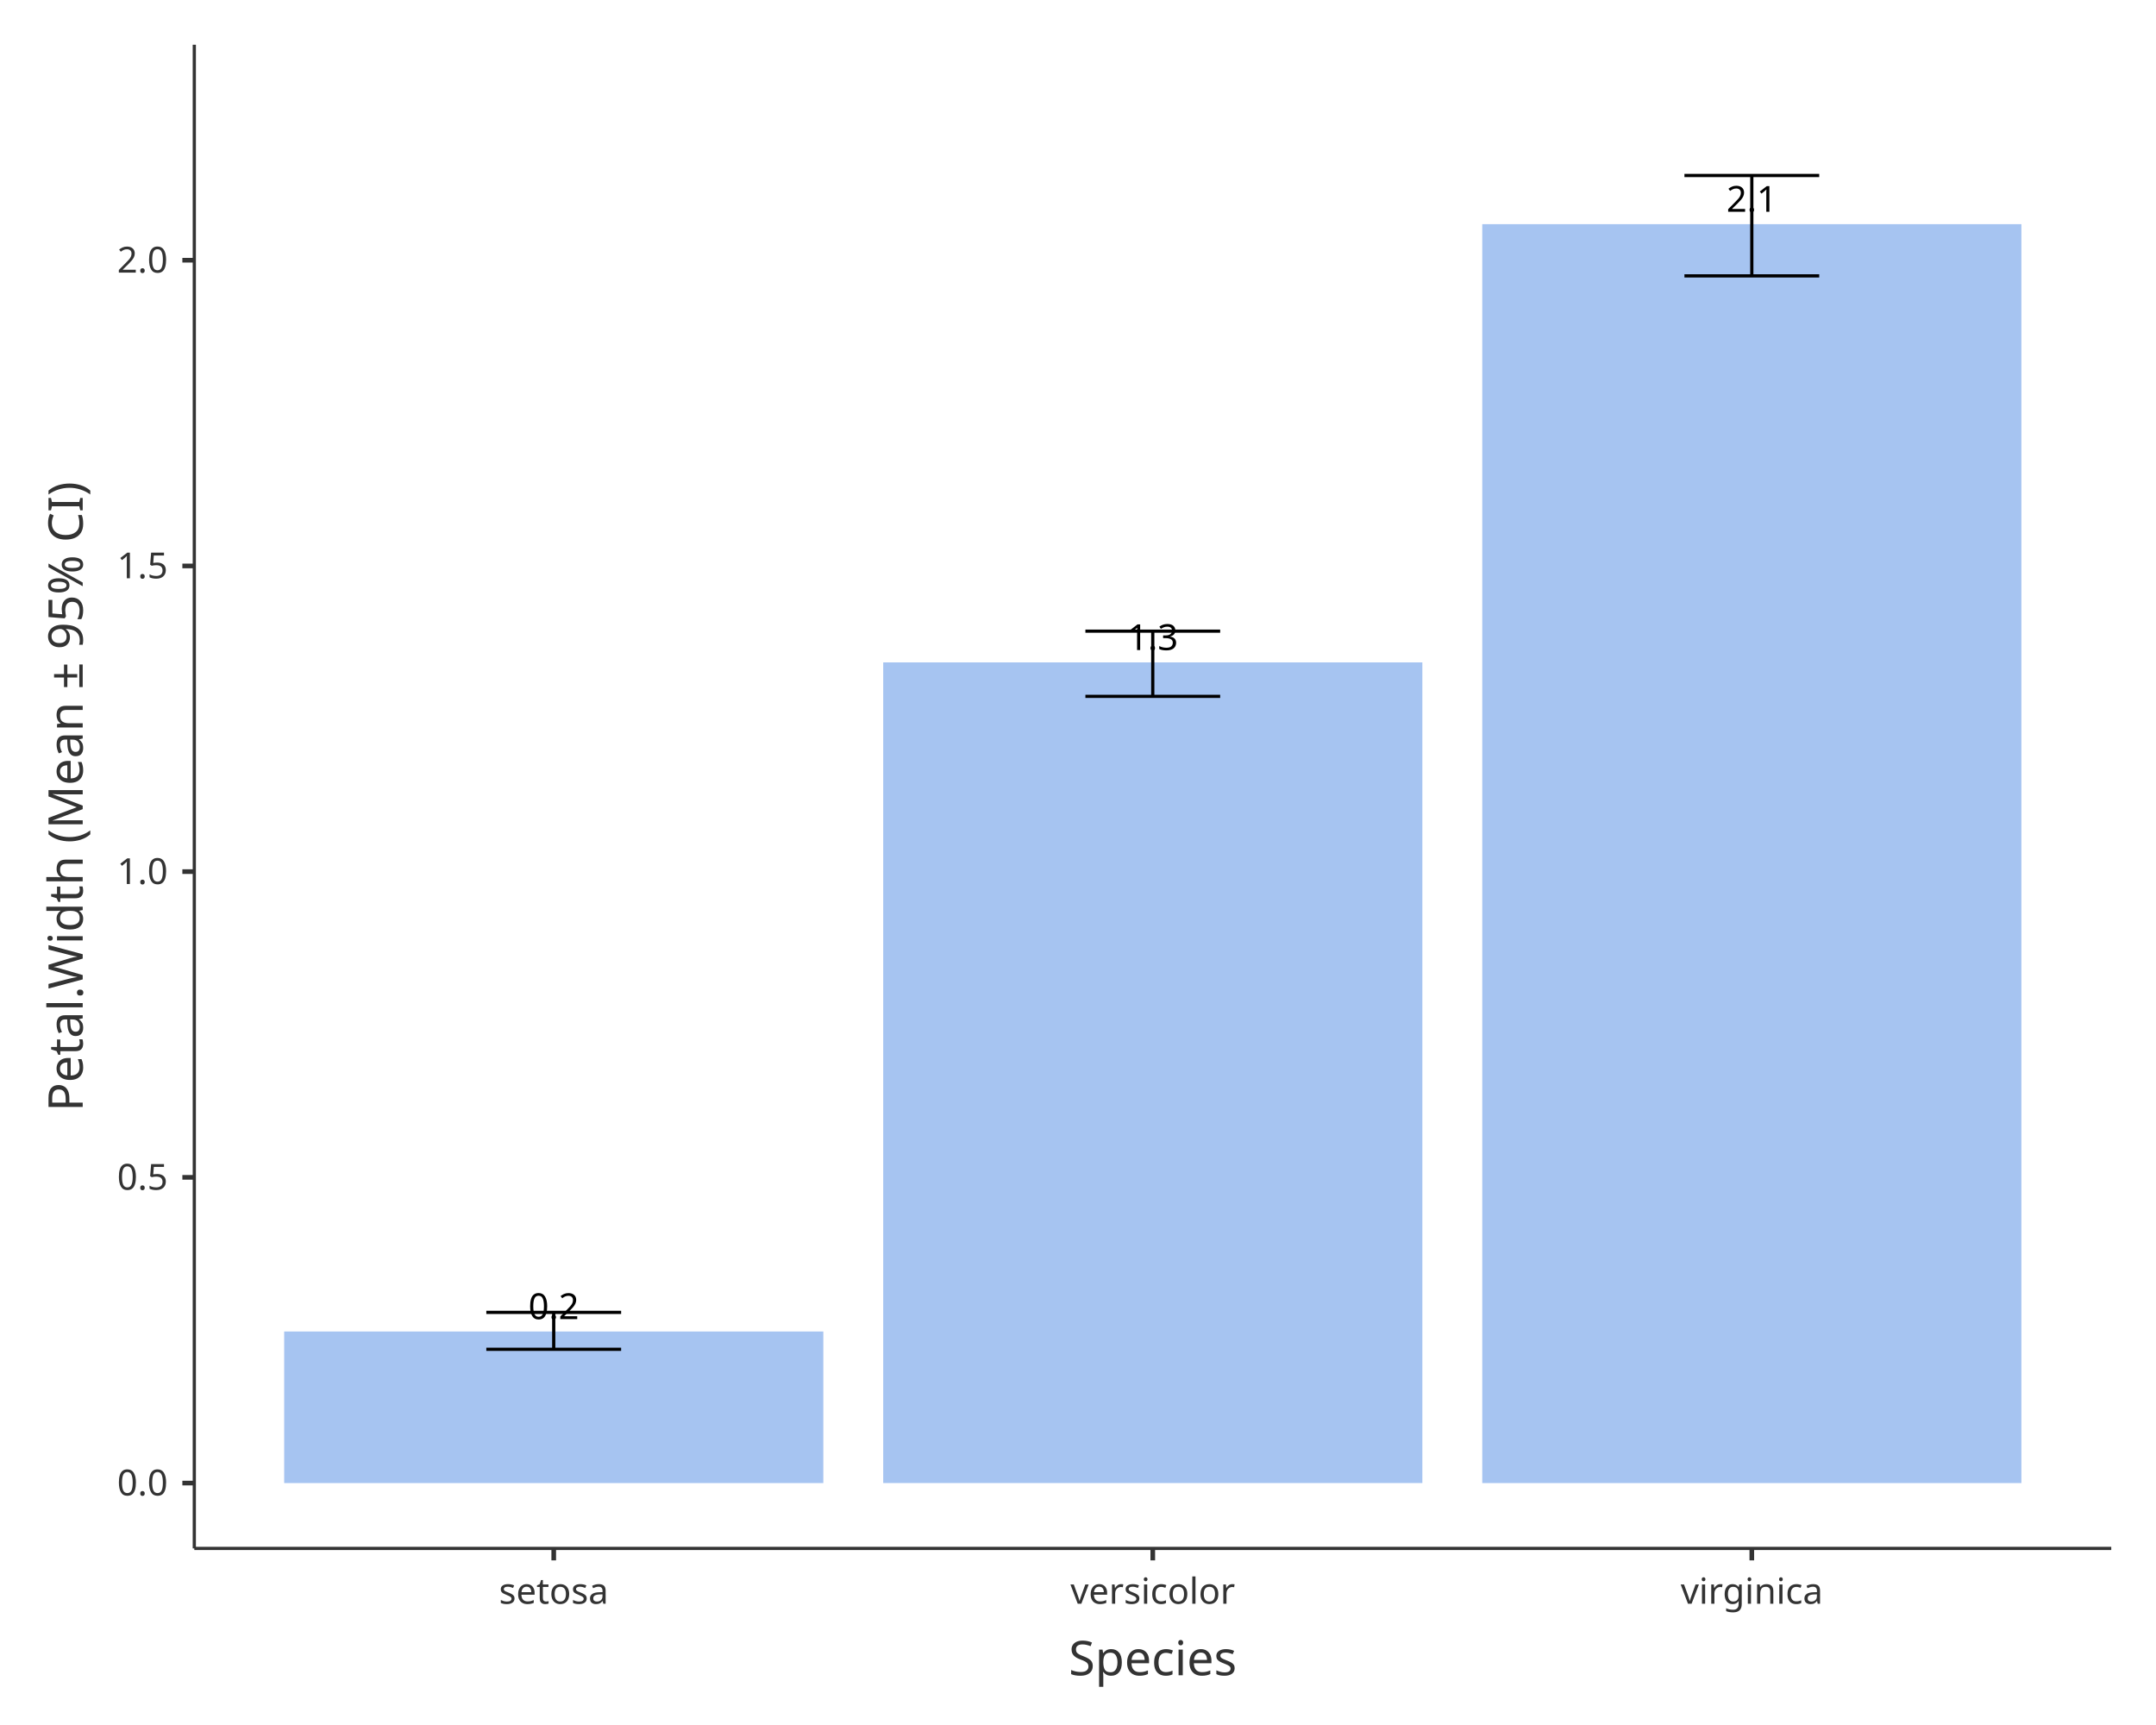
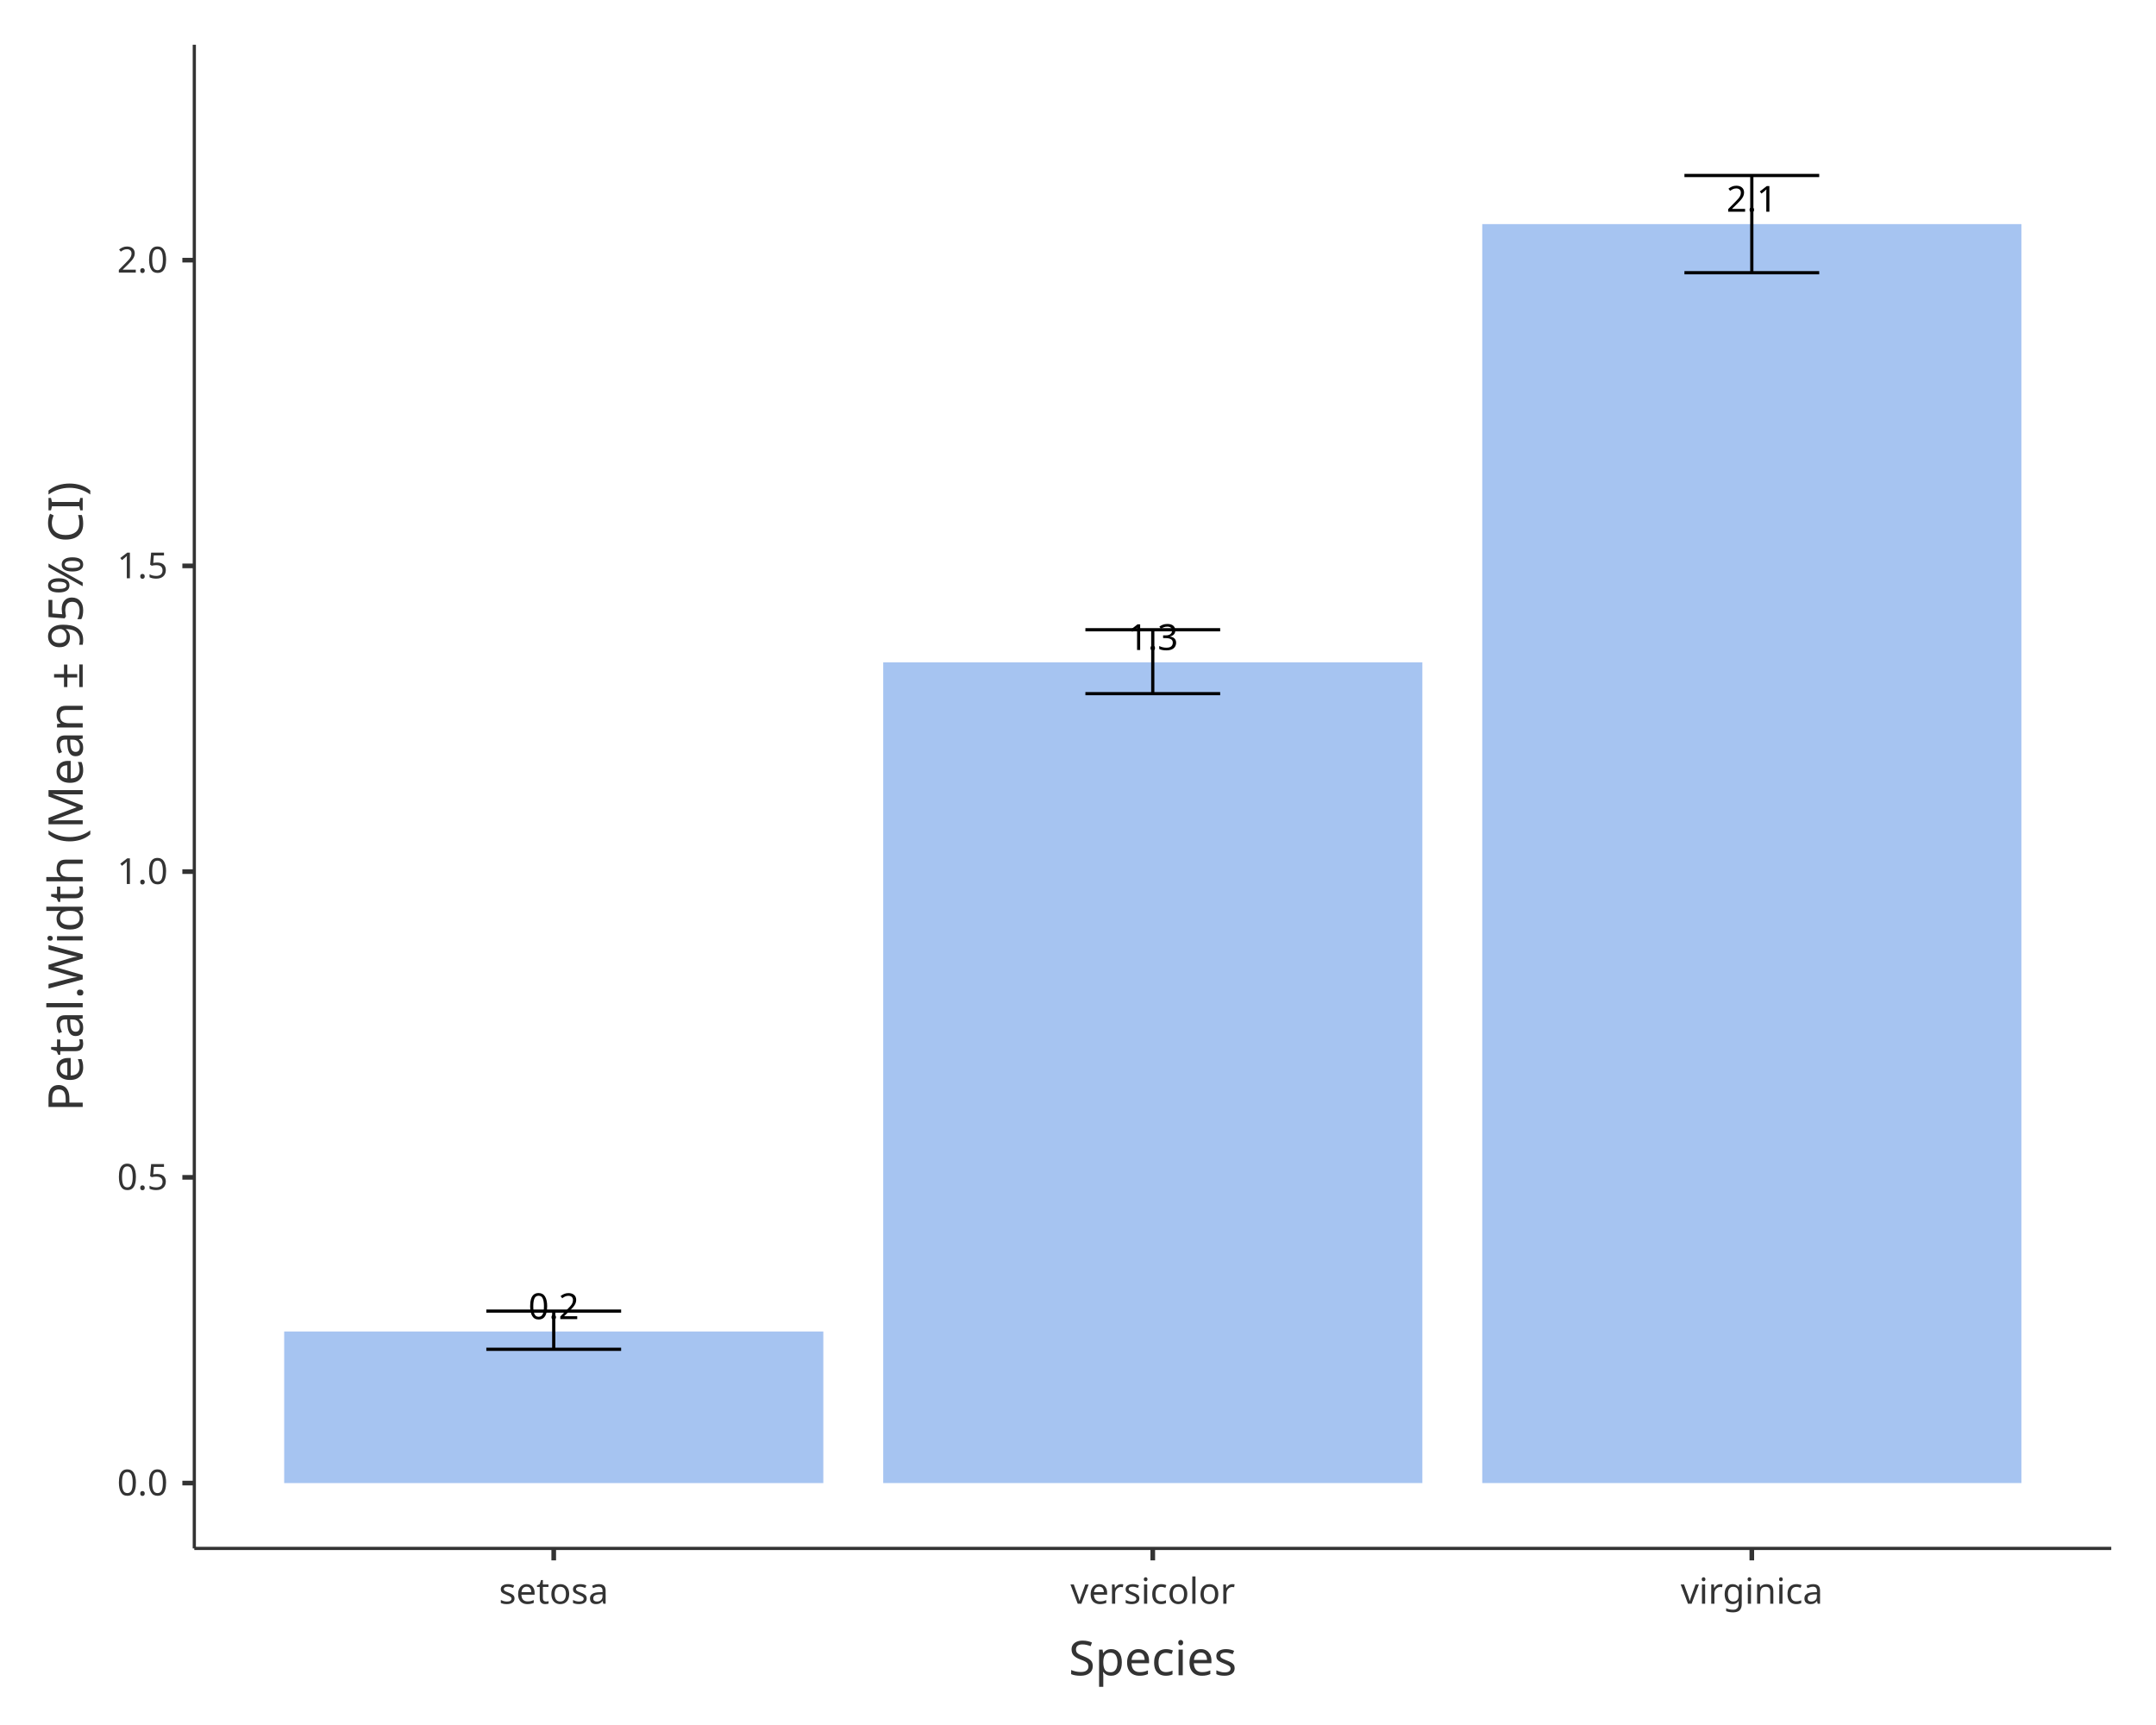
<svg xmlns="http://www.w3.org/2000/svg" class="svglite" data-engine-version="2.0" width="720.00pt" height="576.00pt" viewBox="0 0 720.00 576.00">
  <defs>
    <style type="text/css">
    .svglite line, .svglite polyline, .svglite polygon, .svglite path, .svglite rect, .svglite circle {
      fill: none;
      stroke: #000000;
      stroke-linecap: round;
      stroke-linejoin: round;
      stroke-miterlimit: 10.00;
    }
  </style>
  </defs>
  <rect width="100%" height="100%" style="stroke: none; fill: #FFFFFF;" />
  <defs>
    <clipPath id="cpMC4wMHw3MjAuMDB8MC4wMHw1NzYuMDA=">
      <rect x="0.00" y="0.00" width="720.00" height="576.00" />
    </clipPath>
  </defs>
  <g clip-path="url(#cpMC4wMHw3MjAuMDB8MC4wMHw1NzYuMDA=)">
    <rect x="0" y="0.00" width="720.00" height="576.00" style="stroke-width: 1.55; stroke: none;" />
    <rect x="64.89" y="14.94" width="640.17" height="502.10" style="stroke-width: 1.55; stroke: none;" />
    <rect x="94.90" y="444.60" width="180.05" height="50.62" style="stroke-width: 1.55; stroke: none; stroke-linecap: butt; stroke-linejoin: miter; fill: #A6C4F1;" />
-     <rect x="294.95" y="221.18" width="180.05" height="274.03" style="stroke-width: 1.55; stroke: none; stroke-linecap: butt; stroke-linejoin: miter; fill: #A6C4F1;" />
-     <rect x="495.00" y="74.85" width="180.05" height="420.37" style="stroke-width: 1.55; stroke: none; stroke-linecap: butt; stroke-linejoin: miter; fill: #A6C4F1;" />
+     <rect x="294.95" y="221.17" width="180.05" height="274.04" style="stroke-width: 1.55; stroke: none; stroke-linecap: butt; stroke-linejoin: miter; fill: #A6C4F1;" />
+     <rect x="495.00" y="74.83" width="180.05" height="420.38" style="stroke-width: 1.55; stroke: none; stroke-linecap: butt; stroke-linejoin: miter; fill: #A6C4F1;" />
    <text x="184.92" y="440.47" text-anchor="middle" style="font-size: 12.00px; font-family: sans;" textLength="16.68px" lengthAdjust="spacingAndGlyphs">0.2</text>
-     <text x="384.97" y="217.05" text-anchor="middle" style="font-size: 12.00px; font-family: sans;" textLength="16.68px" lengthAdjust="spacingAndGlyphs">1.3</text>
-     <text x="585.02" y="70.72" text-anchor="middle" style="font-size: 12.00px; font-family: sans;" textLength="16.68px" lengthAdjust="spacingAndGlyphs">2.1</text>
-     <polyline points="162.41,438.22 207.43,438.22 " style="stroke-width: 1.07; stroke-linecap: butt;" />
-     <polyline points="184.92,438.22 184.92,450.55 " style="stroke-width: 1.07; stroke-linecap: butt;" />
+     <text x="384.97" y="217.04" text-anchor="middle" style="font-size: 12.00px; font-family: sans;" textLength="16.68px" lengthAdjust="spacingAndGlyphs">1.3</text>
+     <text x="585.02" y="70.70" text-anchor="middle" style="font-size: 12.00px; font-family: sans;" textLength="16.68px" lengthAdjust="spacingAndGlyphs">2.1</text>
+     <polyline points="162.41,437.79 207.43,437.79 " style="stroke-width: 1.07; stroke-linecap: butt;" />
+     <polyline points="184.92,437.79 184.92,450.55 " style="stroke-width: 1.07; stroke-linecap: butt;" />
    <polyline points="162.41,450.55 207.43,450.55 " style="stroke-width: 1.07; stroke-linecap: butt;" />
-     <polyline points="362.47,210.75 407.48,210.75 " style="stroke-width: 1.07; stroke-linecap: butt;" />
-     <polyline points="384.97,210.75 384.97,232.52 " style="stroke-width: 1.07; stroke-linecap: butt;" />
-     <polyline points="362.47,232.52 407.48,232.52 " style="stroke-width: 1.07; stroke-linecap: butt;" />
+     <polyline points="362.47,210.28 407.48,210.28 " style="stroke-width: 1.07; stroke-linecap: butt;" />
+     <polyline points="384.97,210.28 384.97,231.62 " style="stroke-width: 1.07; stroke-linecap: butt;" />
+     <polyline points="362.47,231.62 407.48,231.62 " style="stroke-width: 1.07; stroke-linecap: butt;" />
    <polyline points="562.52,58.60 607.53,58.60 " style="stroke-width: 1.07; stroke-linecap: butt;" />
-     <polyline points="585.02,58.60 585.02,92.12 " style="stroke-width: 1.07; stroke-linecap: butt;" />
-     <polyline points="562.52,92.12 607.53,92.12 " style="stroke-width: 1.07; stroke-linecap: butt;" />
+     <polyline points="585.02,58.60 585.02,91.06 " style="stroke-width: 1.07; stroke-linecap: butt;" />
+     <polyline points="562.52,91.06 607.53,91.06 " style="stroke-width: 1.07; stroke-linecap: butt;" />
    <polyline points="64.89,517.04 64.89,14.94 " style="stroke-width: 1.07; stroke: #333333; stroke-linecap: butt;" />
    <text x="47.58" y="499.34" text-anchor="middle" style="font-size: 12.00px; fill: #333333; font-family: sans;" textLength="16.68px" lengthAdjust="spacingAndGlyphs">0.0</text>
    <text x="47.58" y="397.26" text-anchor="middle" style="font-size: 12.00px; fill: #333333; font-family: sans;" textLength="16.68px" lengthAdjust="spacingAndGlyphs">0.5</text>
-     <text x="47.58" y="295.18" text-anchor="middle" style="font-size: 12.00px; fill: #333333; font-family: sans;" textLength="16.68px" lengthAdjust="spacingAndGlyphs">1.0</text>
-     <text x="47.58" y="193.10" text-anchor="middle" style="font-size: 12.00px; fill: #333333; font-family: sans;" textLength="16.68px" lengthAdjust="spacingAndGlyphs">1.5</text>
-     <text x="47.58" y="91.02" text-anchor="middle" style="font-size: 12.00px; fill: #333333; font-family: sans;" textLength="16.68px" lengthAdjust="spacingAndGlyphs">2.0</text>
+     <text x="47.58" y="295.17" text-anchor="middle" style="font-size: 12.00px; fill: #333333; font-family: sans;" textLength="16.68px" lengthAdjust="spacingAndGlyphs">1.0</text>
+     <text x="47.58" y="193.09" text-anchor="middle" style="font-size: 12.00px; fill: #333333; font-family: sans;" textLength="16.68px" lengthAdjust="spacingAndGlyphs">1.5</text>
+     <text x="47.58" y="91.00" text-anchor="middle" style="font-size: 12.00px; fill: #333333; font-family: sans;" textLength="16.68px" lengthAdjust="spacingAndGlyphs">2.0</text>
    <polyline points="60.90,495.21 64.89,495.21 " style="stroke-width: 1.55; stroke: #333333; stroke-linecap: butt;" />
    <polyline points="60.90,393.13 64.89,393.13 " style="stroke-width: 1.55; stroke: #333333; stroke-linecap: butt;" />
-     <polyline points="60.90,291.05 64.89,291.05 " style="stroke-width: 1.55; stroke: #333333; stroke-linecap: butt;" />
-     <polyline points="60.90,188.97 64.89,188.97 " style="stroke-width: 1.55; stroke: #333333; stroke-linecap: butt;" />
-     <polyline points="60.90,86.89 64.89,86.89 " style="stroke-width: 1.55; stroke: #333333; stroke-linecap: butt;" />
+     <polyline points="60.90,291.04 64.89,291.04 " style="stroke-width: 1.55; stroke: #333333; stroke-linecap: butt;" />
+     <polyline points="60.90,188.96 64.89,188.96 " style="stroke-width: 1.55; stroke: #333333; stroke-linecap: butt;" />
+     <polyline points="60.90,86.87 64.89,86.87 " style="stroke-width: 1.55; stroke: #333333; stroke-linecap: butt;" />
    <polyline points="64.89,517.04 705.06,517.04 " style="stroke-width: 1.07; stroke: #333333; stroke-linecap: butt;" />
    <polyline points="184.92,521.03 184.92,517.04 " style="stroke-width: 1.55; stroke: #333333; stroke-linecap: butt;" />
    <polyline points="384.97,521.03 384.97,517.04 " style="stroke-width: 1.55; stroke: #333333; stroke-linecap: butt;" />
    <polyline points="585.02,521.03 585.02,517.04 " style="stroke-width: 1.55; stroke: #333333; stroke-linecap: butt;" />
    <text x="184.92" y="535.51" text-anchor="middle" style="font-size: 12.00px; fill: #333333; font-family: sans;" textLength="35.37px" lengthAdjust="spacingAndGlyphs">setosa</text>
    <text x="384.97" y="535.51" text-anchor="middle" style="font-size: 12.00px; fill: #333333; font-family: sans;" textLength="51.36px" lengthAdjust="spacingAndGlyphs">versicolor</text>
    <text x="585.02" y="535.51" text-anchor="middle" style="font-size: 12.00px; fill: #333333; font-family: sans;" textLength="44.02px" lengthAdjust="spacingAndGlyphs">virginica</text>
    <text x="384.97" y="559.40" text-anchor="middle" style="font-size: 16.00px; fill: #333333; font-family: sans;" textLength="56.94px" lengthAdjust="spacingAndGlyphs">Species</text>
    <text transform="translate(27.62,265.99) rotate(-90)" text-anchor="middle" style="font-size: 16.00px; fill: #333333; font-family: sans;" textLength="207.09px" lengthAdjust="spacingAndGlyphs">Petal.Width (Mean ± 95% CI)</text>
  </g>
</svg>
